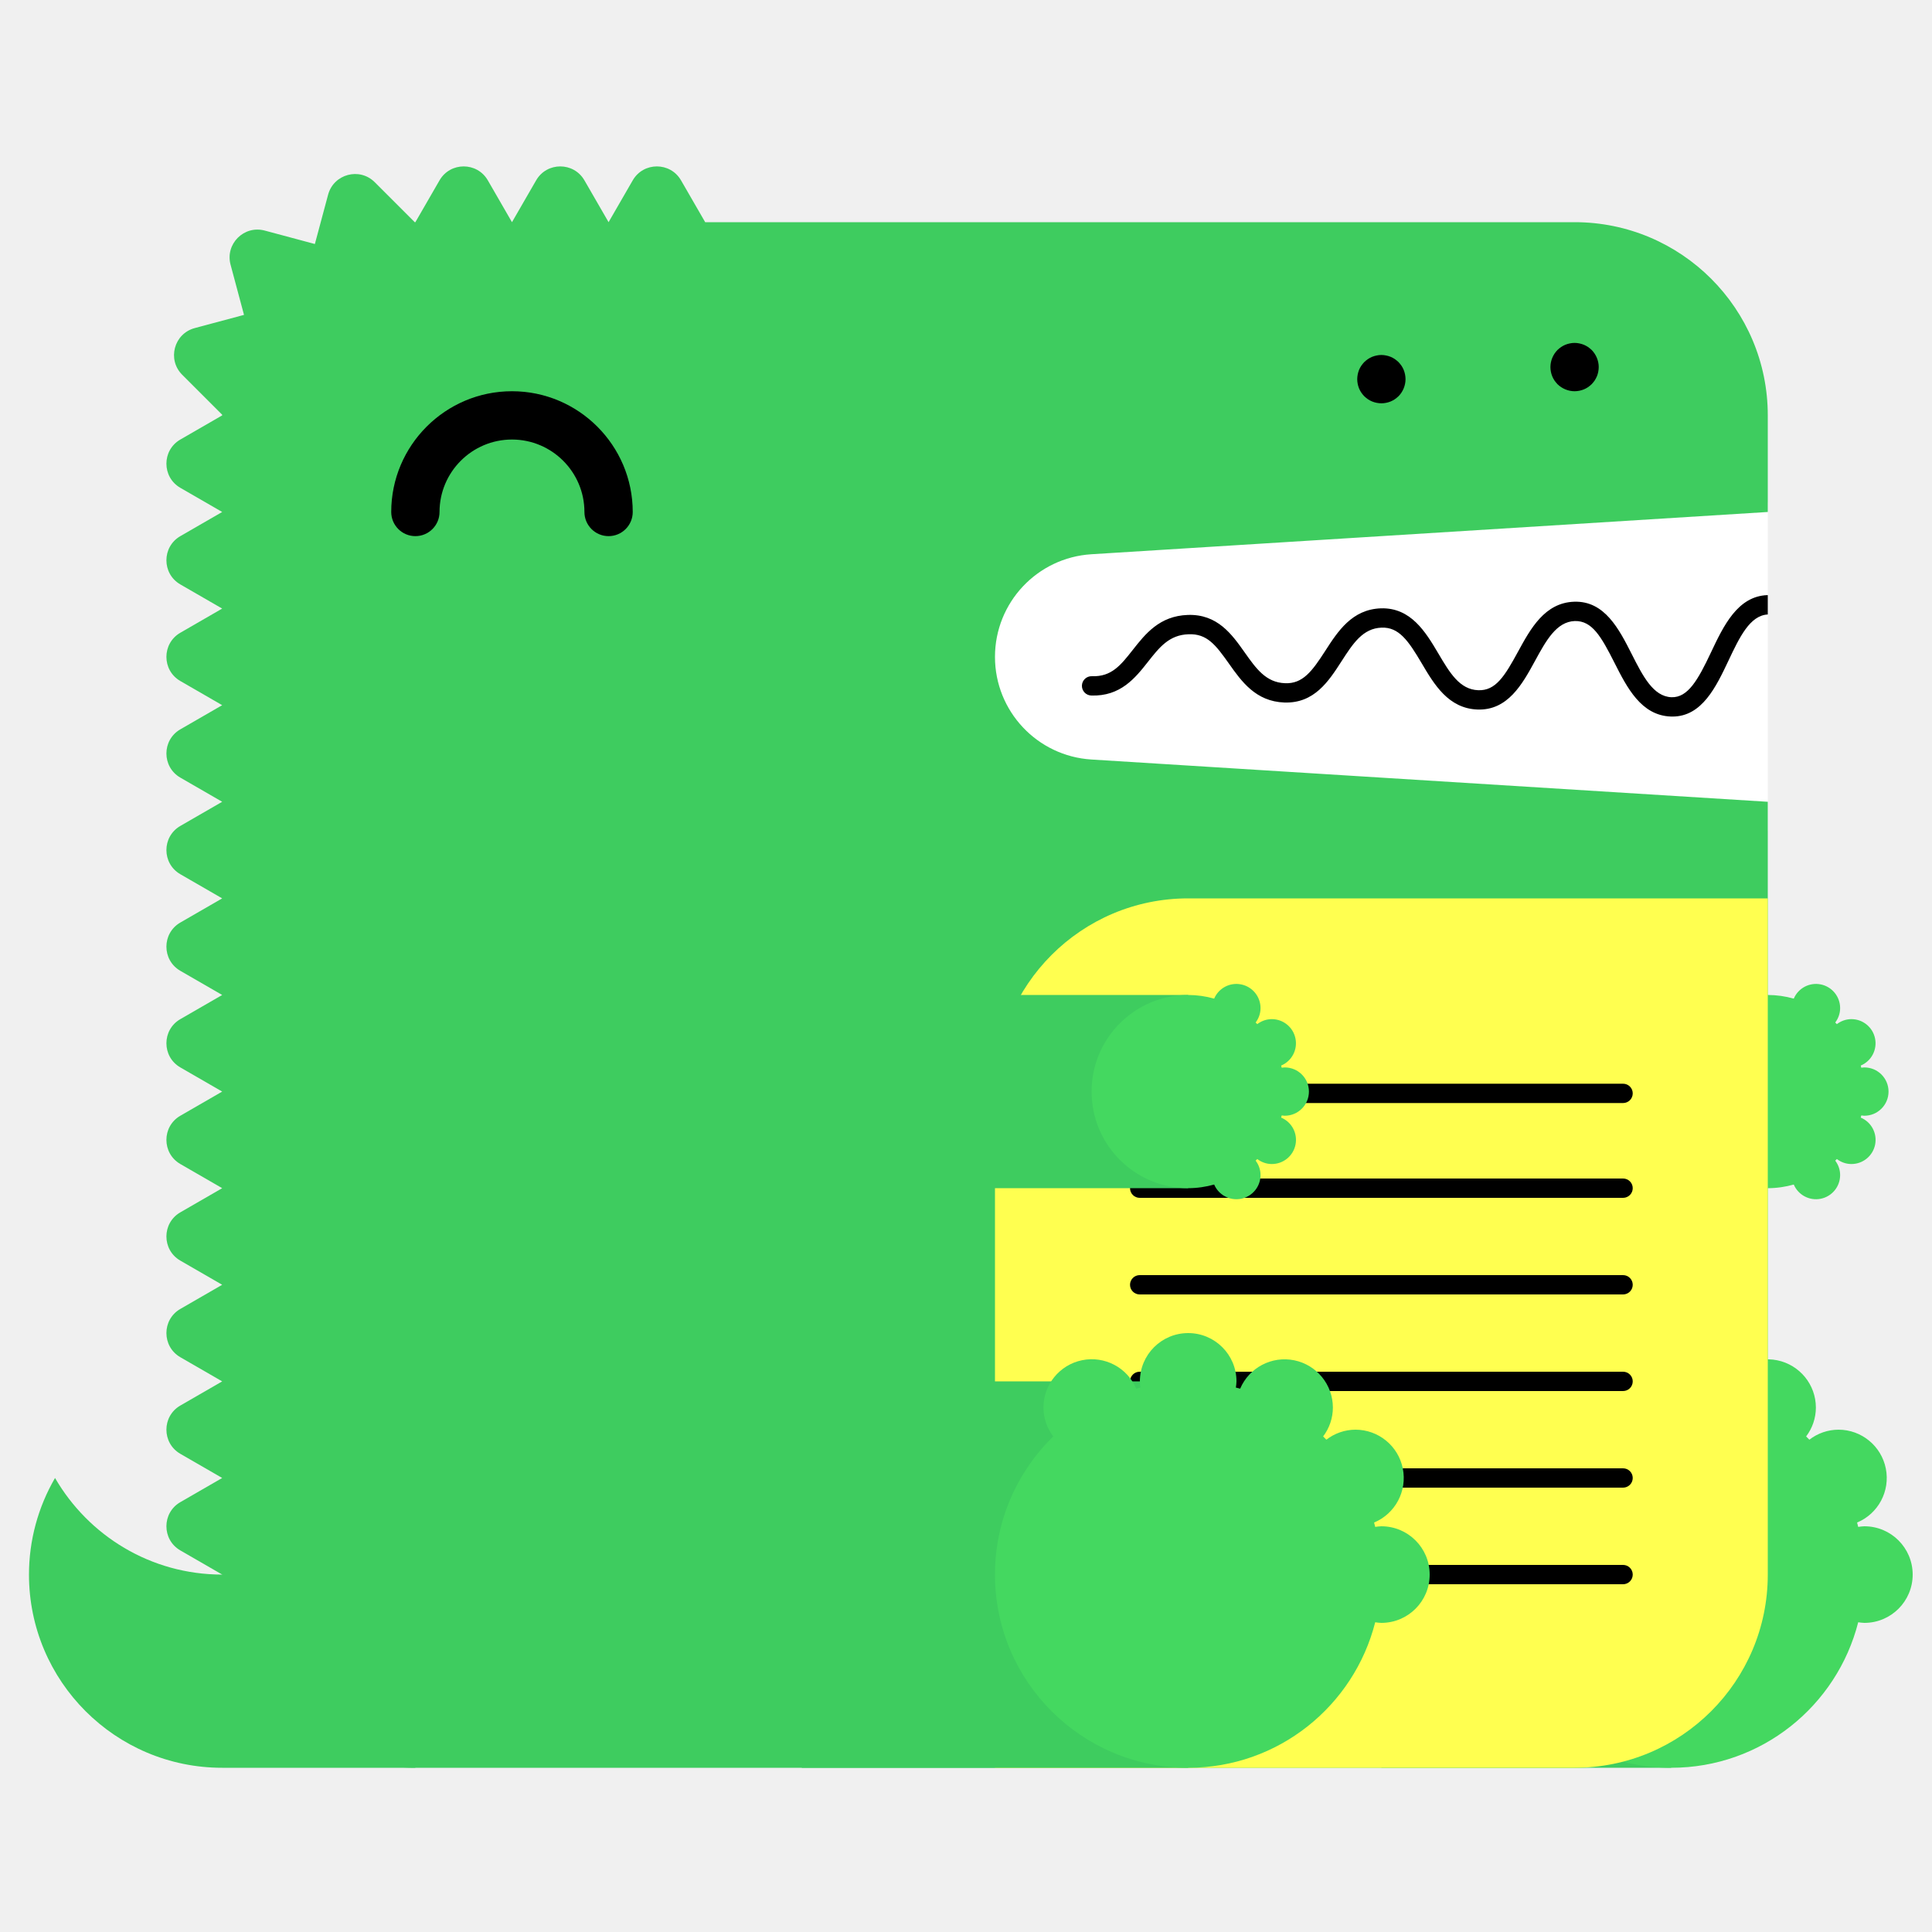
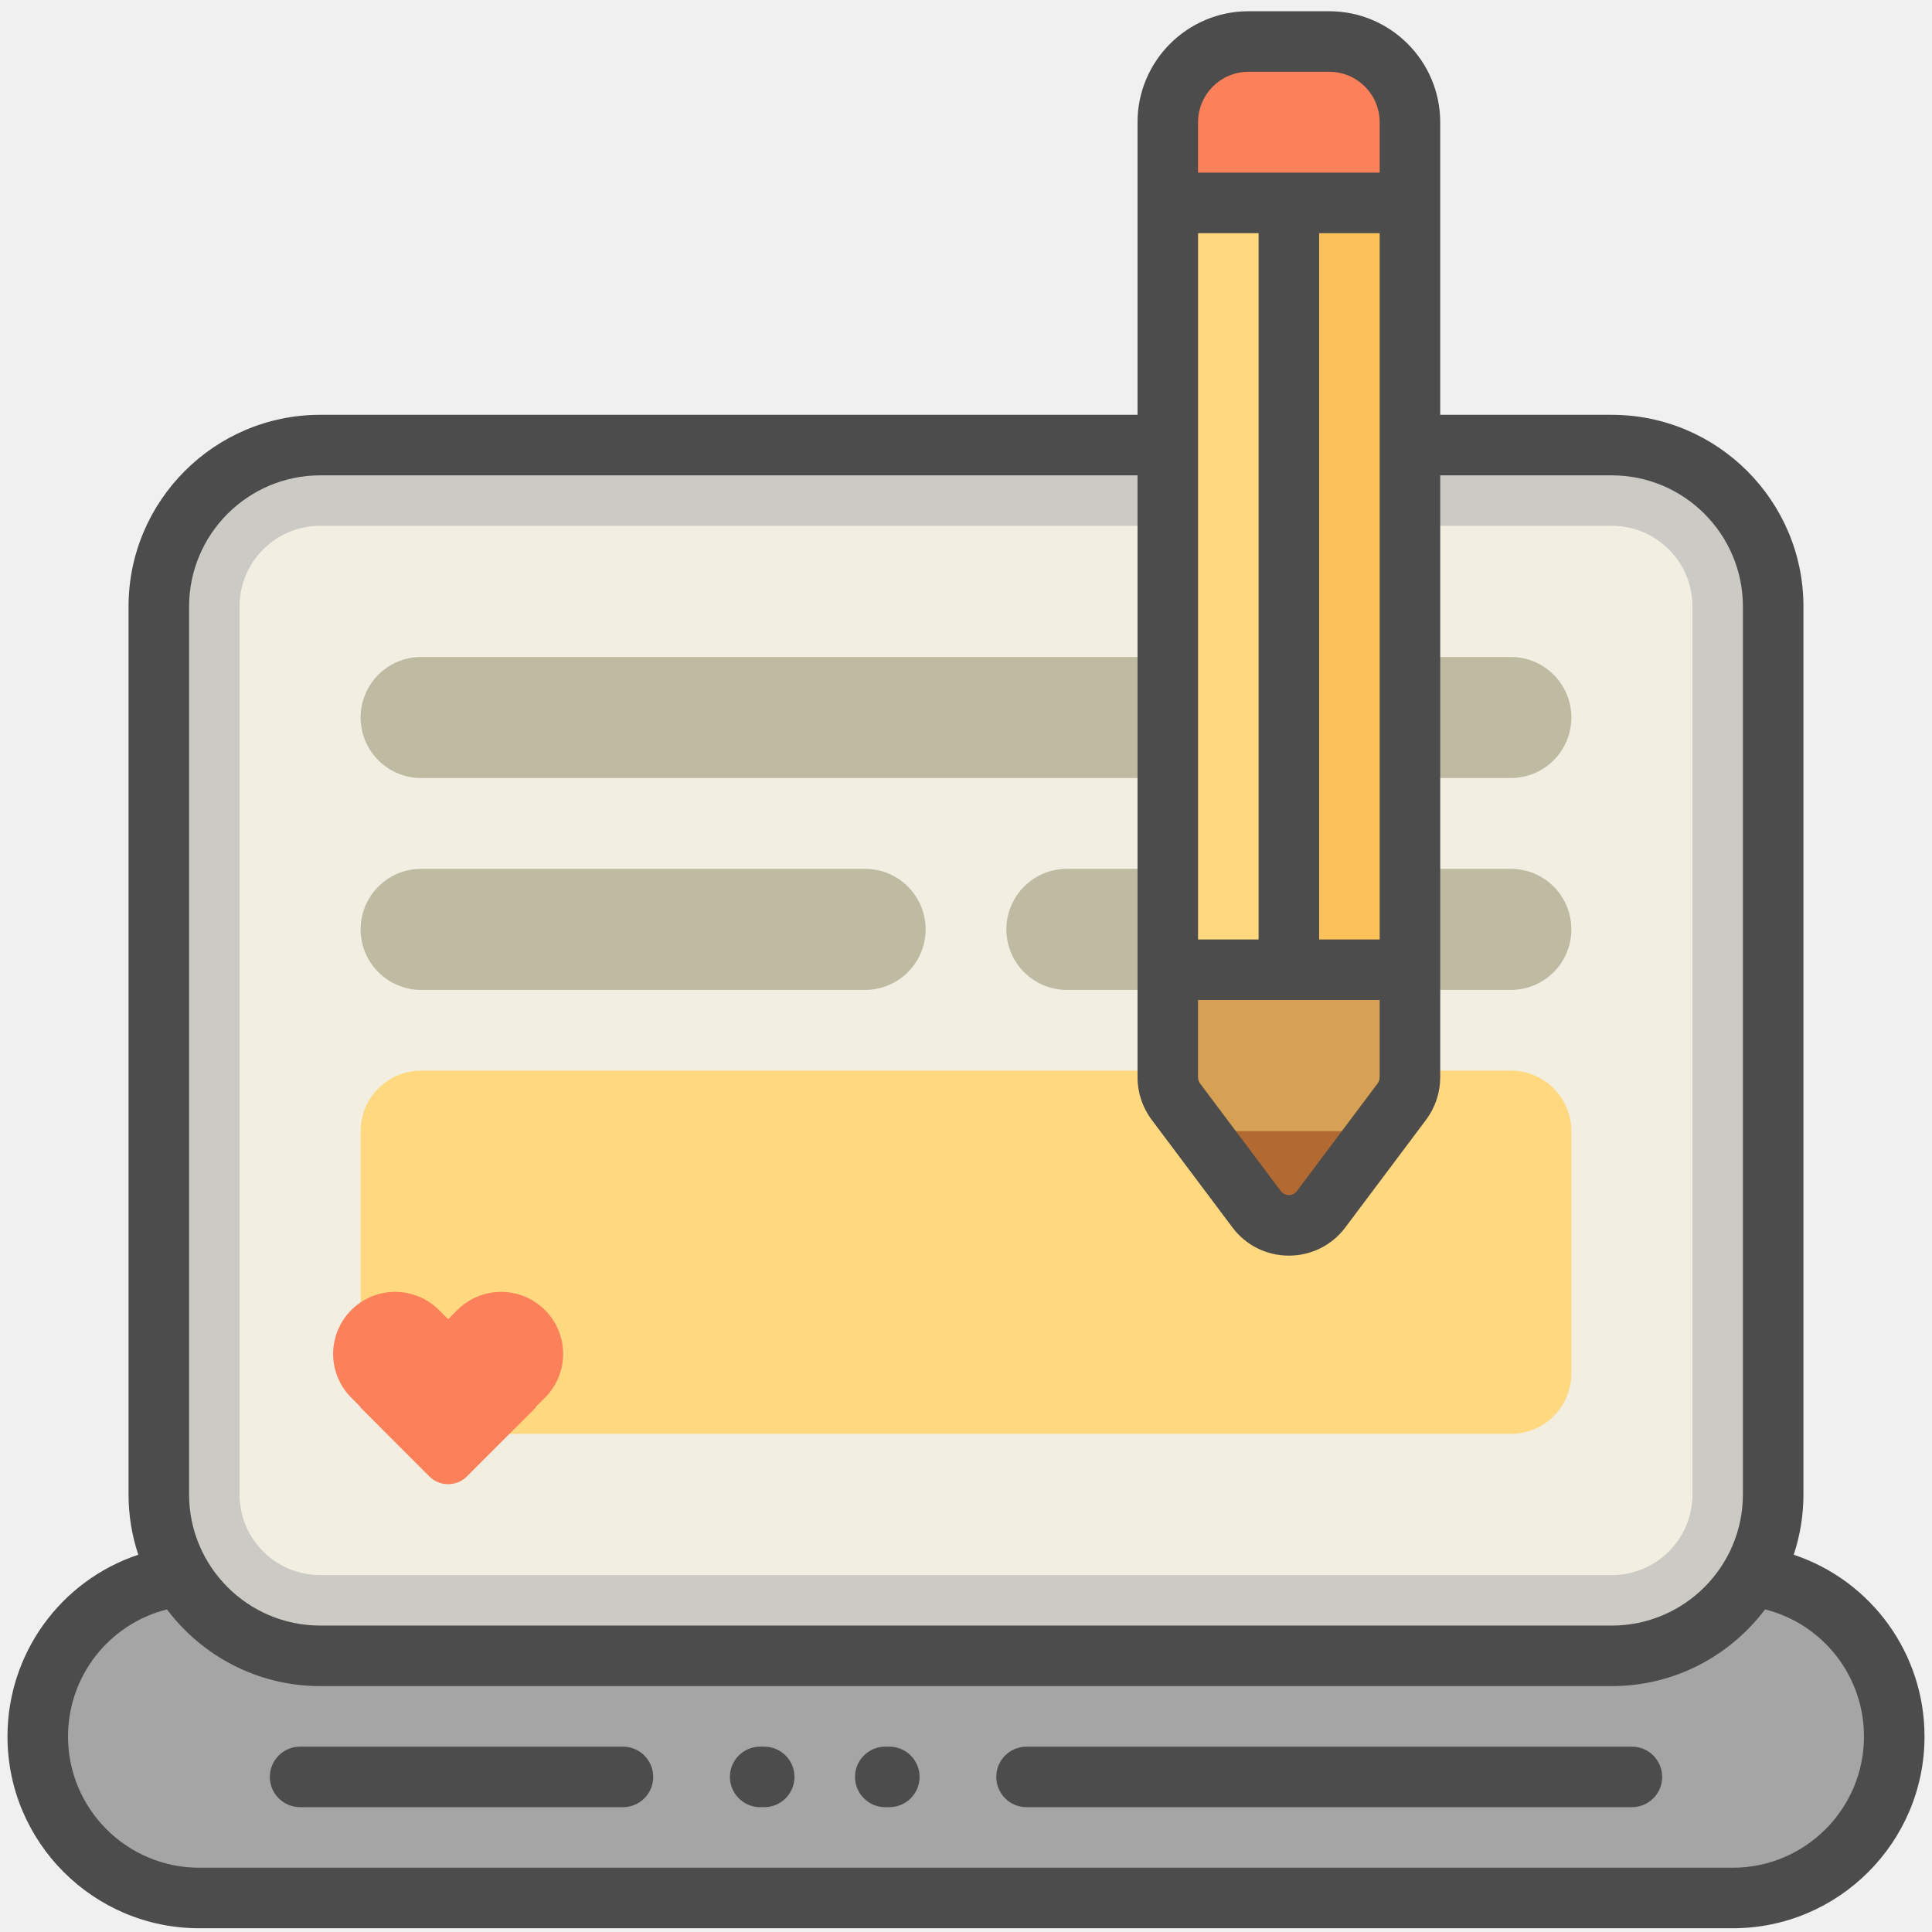
- <svg xmlns="http://www.w3.org/2000/svg" width="200" height="200" viewBox="0 0 200 200">
-   <g fill="none" fill-rule="evenodd">
-     <path fill="#FFF" d="M99 52h84v34H99z" />
-     <path d="M23 163c-7.398 0-13.843-4.027-17.303-10A19.886 19.886 0 0 0 3 163c0 11.046 8.954 20 20 20h20v-20H23z" fill="#3ECC5F" />
-     <path d="M112.98 57.376L183 53V43c0-11.046-8.954-20-20-20H73l-2.5-4.33c-1.112-1.925-3.889-1.925-5 0L63 23l-2.5-4.33c-1.111-1.925-3.889-1.925-5 0L53 23l-2.5-4.33c-1.111-1.925-3.889-1.925-5 0L43 23c-.022 0-.042.003-.065.003l-4.142-4.141c-1.57-1.571-4.252-.853-4.828 1.294l-1.369 5.104-5.192-1.392c-2.148-.575-4.111 1.389-3.535 3.536l1.39 5.193-5.102 1.367c-2.148.576-2.867 3.259-1.296 4.83l4.142 4.142c0 .021-.003.042-.003.064l-4.33 2.5c-1.925 1.111-1.925 3.889 0 5L23 53l-4.33 2.5c-1.925 1.111-1.925 3.889 0 5L23 63l-4.33 2.5c-1.925 1.111-1.925 3.889 0 5L23 73l-4.33 2.5c-1.925 1.111-1.925 3.889 0 5L23 83l-4.33 2.5c-1.925 1.111-1.925 3.889 0 5L23 93l-4.33 2.5c-1.925 1.111-1.925 3.889 0 5L23 103l-4.33 2.5c-1.925 1.111-1.925 3.889 0 5L23 113l-4.33 2.5c-1.925 1.111-1.925 3.889 0 5L23 123l-4.33 2.5c-1.925 1.111-1.925 3.889 0 5L23 133l-4.33 2.5c-1.925 1.111-1.925 3.889 0 5L23 143l-4.33 2.5c-1.925 1.111-1.925 3.889 0 5L23 153l-4.33 2.5c-1.925 1.111-1.925 3.889 0 5L23 163c0 11.046 8.954 20 20 20h120c11.046 0 20-8.954 20-20V83l-70.02-4.376A10.645 10.645 0 0 1 103 68c0-5.621 4.37-10.273 9.98-10.624" fill="#3ECC5F" />
-     <path fill="#3ECC5F" d="M143 183h30v-40h-30z" />
-     <path d="M193 158c-.219 0-.428.037-.639.064-.038-.15-.074-.301-.116-.451A5 5 0 0 0 190.32 148a4.96 4.96 0 0 0-3.016 1.036 26.531 26.531 0 0 0-.335-.336 4.955 4.955 0 0 0 1.011-2.987 5 5 0 0 0-9.599-1.959c-.148-.042-.297-.077-.445-.115.027-.211.064-.42.064-.639a5 5 0 0 0-5-5 5 5 0 0 0-5 5c0 .219.037.428.064.639-.148.038-.297.073-.445.115a4.998 4.998 0 0 0-9.599 1.959c0 1.125.384 2.151 1.011 2.987-3.717 3.632-6.031 8.693-6.031 14.3 0 11.046 8.954 20 20 20 9.339 0 17.16-6.41 19.361-15.064.211.027.42.064.639.064a5 5 0 0 0 5-5 5 5 0 0 0-5-5" fill="#44D860" />
-     <path fill="#3ECC5F" d="M153 123h30v-20h-30z" />
-     <path d="M193 115.5a2.5 2.5 0 1 0 0-5c-.109 0-.214.019-.319.032-.02-.075-.037-.15-.058-.225a2.501 2.501 0 0 0-.963-4.807c-.569 0-1.088.197-1.508.518a6.653 6.653 0 0 0-.168-.168c.314-.417.506-.931.506-1.494a2.5 2.5 0 0 0-4.8-.979A9.987 9.987 0 0 0 183 103c-5.522 0-10 4.478-10 10s4.478 10 10 10c.934 0 1.833-.138 2.69-.377a2.5 2.5 0 0 0 4.8-.979c0-.563-.192-1.077-.506-1.494.057-.055.113-.111.168-.168.42.321.939.518 1.508.518a2.5 2.5 0 0 0 .963-4.807c.021-.074.038-.15.058-.225.105.013.21.032.319.032" fill="#44D860" />
-     <path d="M63 55.5a2.5 2.5 0 0 1-2.5-2.5c0-4.136-3.364-7.5-7.5-7.5s-7.5 3.364-7.5 7.5a2.5 2.5 0 1 1-5 0c0-6.893 5.607-12.5 12.5-12.5S65.5 46.107 65.5 53a2.5 2.5 0 0 1-2.5 2.5" fill="#000" />
-     <path d="M103 183h60c11.046 0 20-8.954 20-20V93h-60c-11.046 0-20 8.954-20 20v70z" fill="#FFFF50" />
-     <path d="M168.02 124h-50.04a1 1 0 1 1 0-2h50.04a1 1 0 1 1 0 2m0 20h-50.04a1 1 0 1 1 0-2h50.04a1 1 0 1 1 0 2m0 20h-50.04a1 1 0 1 1 0-2h50.04a1 1 0 1 1 0 2m0-49.814h-50.04a1 1 0 1 1 0-2h50.04a1 1 0 1 1 0 2m0 19.814h-50.04a1 1 0 1 1 0-2h50.04a1 1 0 1 1 0 2m0 20h-50.04a1 1 0 1 1 0-2h50.04a1 1 0 1 1 0 2M183 61.611c-.012 0-.022-.006-.034-.005-3.09.105-4.552 3.196-5.842 5.923-1.346 2.85-2.387 4.703-4.093 4.647-1.889-.068-2.969-2.202-4.113-4.46-1.314-2.594-2.814-5.536-5.963-5.426-3.046.104-4.513 2.794-5.807 5.167-1.377 2.528-2.314 4.065-4.121 3.994-1.927-.07-2.951-1.805-4.136-3.813-1.321-2.236-2.848-4.75-5.936-4.664-2.994.103-4.465 2.385-5.763 4.4-1.373 2.13-2.335 3.428-4.165 3.351-1.973-.07-2.992-1.51-4.171-3.177-1.324-1.873-2.816-3.993-5.895-3.89-2.928.1-4.399 1.97-5.696 3.618-1.232 1.564-2.194 2.802-4.229 2.724a1 1 0 0 0-.072 2c3.017.101 4.545-1.8 5.872-3.487 1.177-1.496 2.193-2.787 4.193-2.855 1.926-.082 2.829 1.115 4.195 3.045 1.297 1.834 2.769 3.914 5.731 4.021 3.103.104 4.596-2.215 5.918-4.267 1.182-1.834 2.202-3.417 4.15-3.484 1.793-.067 2.769 1.35 4.145 3.681 1.297 2.197 2.766 4.686 5.787 4.796 3.125.108 4.634-2.62 5.949-5.035 1.139-2.088 2.214-4.06 4.119-4.126 1.793-.042 2.728 1.595 4.111 4.33 1.292 2.553 2.757 5.445 5.825 5.556l.169.003c3.064 0 4.518-3.075 5.805-5.794 1.139-2.41 2.217-4.68 4.067-4.773v-2z" fill="#000" />
-     <path fill="#3ECC5F" d="M83 183h40v-40H83z" />
-     <path d="M143 158c-.219 0-.428.037-.639.064-.038-.15-.074-.301-.116-.451A5 5 0 0 0 140.32 148a4.96 4.96 0 0 0-3.016 1.036 26.531 26.531 0 0 0-.335-.336 4.955 4.955 0 0 0 1.011-2.987 5 5 0 0 0-9.599-1.959c-.148-.042-.297-.077-.445-.115.027-.211.064-.42.064-.639a5 5 0 0 0-5-5 5 5 0 0 0-5 5c0 .219.037.428.064.639-.148.038-.297.073-.445.115a4.998 4.998 0 0 0-9.599 1.959c0 1.125.384 2.151 1.011 2.987-3.717 3.632-6.031 8.693-6.031 14.3 0 11.046 8.954 20 20 20 9.339 0 17.16-6.41 19.361-15.064.211.027.42.064.639.064a5 5 0 0 0 5-5 5 5 0 0 0-5-5" fill="#44D860" />
-     <path fill="#3ECC5F" d="M83 123h40v-20H83z" />
-     <path d="M133 115.5a2.5 2.5 0 1 0 0-5c-.109 0-.214.019-.319.032-.02-.075-.037-.15-.058-.225a2.501 2.501 0 0 0-.963-4.807c-.569 0-1.088.197-1.508.518a6.653 6.653 0 0 0-.168-.168c.314-.417.506-.931.506-1.494a2.5 2.5 0 0 0-4.8-.979A9.987 9.987 0 0 0 123 103c-5.522 0-10 4.478-10 10s4.478 10 10 10c.934 0 1.833-.138 2.69-.377a2.5 2.5 0 0 0 4.8-.979c0-.563-.192-1.077-.506-1.494.057-.055.113-.111.168-.168.42.321.939.518 1.508.518a2.5 2.5 0 0 0 .963-4.807c.021-.074.038-.15.058-.225.105.013.21.032.319.032" fill="#44D860" />
-     <path d="M143 41.75c-.16 0-.33-.02-.49-.05a2.52 2.52 0 0 1-.47-.14c-.15-.06-.29-.14-.431-.23-.13-.09-.259-.2-.38-.31-.109-.12-.219-.24-.309-.38s-.17-.28-.231-.43a2.619 2.619 0 0 1-.189-.96c0-.16.02-.33.05-.49.03-.16.08-.31.139-.47.061-.15.141-.29.231-.43.09-.13.2-.26.309-.38.121-.11.25-.22.38-.31.141-.09.281-.17.431-.23.149-.06.31-.11.47-.14.32-.07.65-.07.98 0 .159.03.32.08.47.14.149.06.29.14.43.23.13.09.259.2.38.31.11.12.22.25.31.38.09.14.17.28.23.43.06.16.11.31.14.47.029.16.05.33.05.49 0 .66-.271 1.31-.73 1.77-.121.11-.25.22-.38.31-.14.09-.281.17-.43.23a2.565 2.565 0 0 1-.96.19m20-1.25c-.66 0-1.3-.27-1.771-.73a3.802 3.802 0 0 1-.309-.38c-.09-.14-.17-.28-.231-.43a2.619 2.619 0 0 1-.189-.96c0-.66.27-1.3.729-1.77.121-.11.25-.22.38-.31.141-.09.281-.17.431-.23.149-.06.31-.11.47-.14.32-.07.66-.07.98 0 .159.03.32.08.47.14.149.06.29.14.43.23.13.09.259.2.38.31.459.47.73 1.11.73 1.77 0 .16-.021.33-.05.49-.03.16-.08.32-.14.47-.07.15-.14.29-.23.43-.09.13-.2.26-.31.38-.121.11-.25.22-.38.31-.14.09-.281.17-.43.23a2.565 2.565 0 0 1-.96.19" fill="#000" />
-   </g>
+ <svg xmlns="http://www.w3.org/2000/svg" t="1693798281144" class="icon" viewBox="0 0 1024 1024" version="1.1" p-id="1523" width="200" height="200">
+   <path d="M1003.988 920.409c0 47.255-38.309 85.564-85.564 85.564H105.575c-47.255 0-85.564-38.309-85.564-85.564s38.309-85.564 85.564-85.564h812.85c47.255 0 85.564 38.309 85.564 85.564z" fill="#A5A5A5" p-id="1524" />
+   <path d="M939.818 321.465v470.595c0 47.255-38.309 85.571-85.571 85.571h-684.492c-47.263 0-85.571-38.317-85.571-85.571V321.465c0-47.255 38.309-85.564 85.571-85.564h684.492c47.263 0 85.571 38.309 85.571 85.571z" fill="#CCCAC4" p-id="1525" />
+   <path d="M854.254 834.846H169.746a42.786 42.786 0 0 1-42.786-42.786V321.465a42.786 42.786 0 0 1 42.786-42.786h684.508a42.786 42.786 0 0 1 42.786 42.786v470.595a42.786 42.786 0 0 1-42.786 42.786z" fill="#F2EFE2" p-id="1526" />
+   <path d="M800.776 412.378H223.224a32.085 32.085 0 0 1 0-64.171h577.552a32.085 32.085 0 0 1 0 64.171zM490.607 492.592a32.085 32.085 0 0 0-32.085-32.085H223.224a32.085 32.085 0 0 0 0 64.171h235.298a32.085 32.085 0 0 0 32.085-32.085z m342.254 0a32.085 32.085 0 0 0-32.085-32.085H565.478a32.085 32.085 0 0 0 0 64.171h235.298a32.085 32.085 0 0 0 32.085-32.085z" fill="#BFBBA3" p-id="1527" />
+   <path d="M800.776 759.983H223.224a32.085 32.085 0 0 1-32.085-32.085V599.548a32.085 32.085 0 0 1 32.085-32.085h577.552a32.085 32.085 0 0 1 32.085 32.085v128.349a32.085 32.085 0 0 1-32.085 32.085z" fill="#FFD880" p-id="1528" />
+   <path d="M288.466 741.201l-4.477 4.485 0.159 0.159-36.697 36.705a14.05 14.05 0 0 1-19.861 0l-36.697-36.705 0.159-0.159-4.477-4.485a32.863 32.863 0 1 1 46.469-46.469l4.477 4.485 4.477-4.485a32.863 32.863 0 1 1 46.469 46.469z" fill="#FC8059" p-id="1529" />
+   <path d="M743.019 583.863l-42.786 57.042a21.393 21.393 0 0 1-34.213 0l-42.786-57.042a21.393 21.393 0 0 1-4.287-12.836V64.774a42.786 42.786 0 0 1 42.786-42.778h42.786a42.786 42.786 0 0 1 42.786 42.786v506.245c-0.008 4.628-1.508 9.129-4.287 12.836z" fill="#D6A154" p-id="1530" />
+   <path d="M731.255 599.548l-31.014 41.357a21.393 21.393 0 0 1-34.229 0l-31.014-41.357h96.256z" fill="#B26932" p-id="1531" />
+   <path d="M618.956 513.984V64.774a42.786 42.786 0 0 1 42.786-42.778h42.778a42.786 42.786 0 0 1 42.786 42.786V513.984h-128.357z" fill="#FFD880" p-id="1532" />
+   <path d="M683.127 513.984V21.996h21.393a42.786 42.786 0 0 1 42.786 42.786V513.984h-64.179z" fill="#FCC159" p-id="1533" />
+   <path d="M747.298 64.774v42.786H618.956V64.774a42.786 42.786 0 0 1 42.778-42.778h42.786a42.786 42.786 0 0 1 42.778 42.786z" fill="#FC8059" p-id="1534" />
+   <path d="M950.709 824.042c3.342-10.057 5.152-20.813 5.152-31.974V321.465c0-56.018-45.58-101.606-101.606-101.606H763.34V64.774c0-32.427-26.386-58.82-58.82-58.82h-42.786c-32.435 0-58.82 26.394-58.82 58.82v155.084H169.738c-56.026 0-101.606 45.588-101.606 101.606v470.595c0 11.169 1.81 21.917 5.16 31.974A101.495 101.495 0 0 0 3.969 920.409c0 56.026 45.58 101.606 101.606 101.606h812.85c56.026 0 101.606-45.58 101.606-101.606a101.487 101.487 0 0 0-69.322-96.367zM634.999 64.774a26.767 26.767 0 0 1 26.735-26.735h42.786a26.767 26.767 0 0 1 26.735 26.743v26.735H634.999V64.774z m96.256 58.828v374.339h-32.085V123.602h32.085z m-96.256 0h32.085v374.339h-32.085V123.602z m0 406.425H731.247v41a5.398 5.398 0 0 1-1.072 3.207l-42.786 57.042a5.247 5.247 0 0 1-4.271 2.143 5.247 5.247 0 0 1-4.287-2.143l-42.778-57.034a5.398 5.398 0 0 1-1.072-3.215v-41zM100.225 321.465c0-38.333 31.188-69.521 69.521-69.521h433.168v319.083c0 8.041 2.651 16.011 7.486 22.464l42.786 57.034a37.11 37.11 0 0 0 29.942 14.971 37.118 37.118 0 0 0 29.95-14.971l42.786-57.034a37.666 37.666 0 0 0 7.486-22.464V251.944h90.914c38.333 0 69.513 31.196 69.513 69.529v470.595c0 38.333-31.18 69.521-69.513 69.521H169.738c-38.333 0-69.521-31.188-69.521-69.521V321.465zM918.425 989.93H105.575c-38.34 0-69.521-31.188-69.521-69.521a69.402 69.402 0 0 1 52.446-67.393c18.551 24.671 48.064 40.658 81.245 40.658h684.508c33.181 0 62.694-15.987 81.253-40.666a69.41 69.41 0 0 1 52.438 67.401c0 38.34-31.188 69.521-69.521 69.521z m-572.202-48.128a16.035 16.035 0 0 1-16.043 16.035H159.053a16.035 16.035 0 1 1 0-32.077h171.127a16.035 16.035 0 0 1 16.035 16.035z m534.766 0a16.035 16.035 0 0 1-16.035 16.035H544.077a16.035 16.035 0 1 1 0-32.077h320.861a16.035 16.035 0 0 1 16.043 16.035z m-393.589 0a16.035 16.035 0 0 1-16.043 16.035h-2.143a16.035 16.035 0 1 1 0-32.077h2.143a16.035 16.035 0 0 1 16.043 16.035z m-66.314 0a16.035 16.035 0 0 1-16.035 16.035h-2.143a16.035 16.035 0 1 1 0-32.077h2.143a16.035 16.035 0 0 1 16.035 16.035z" fill="#4C4C4C" p-id="1535" />
</svg>
